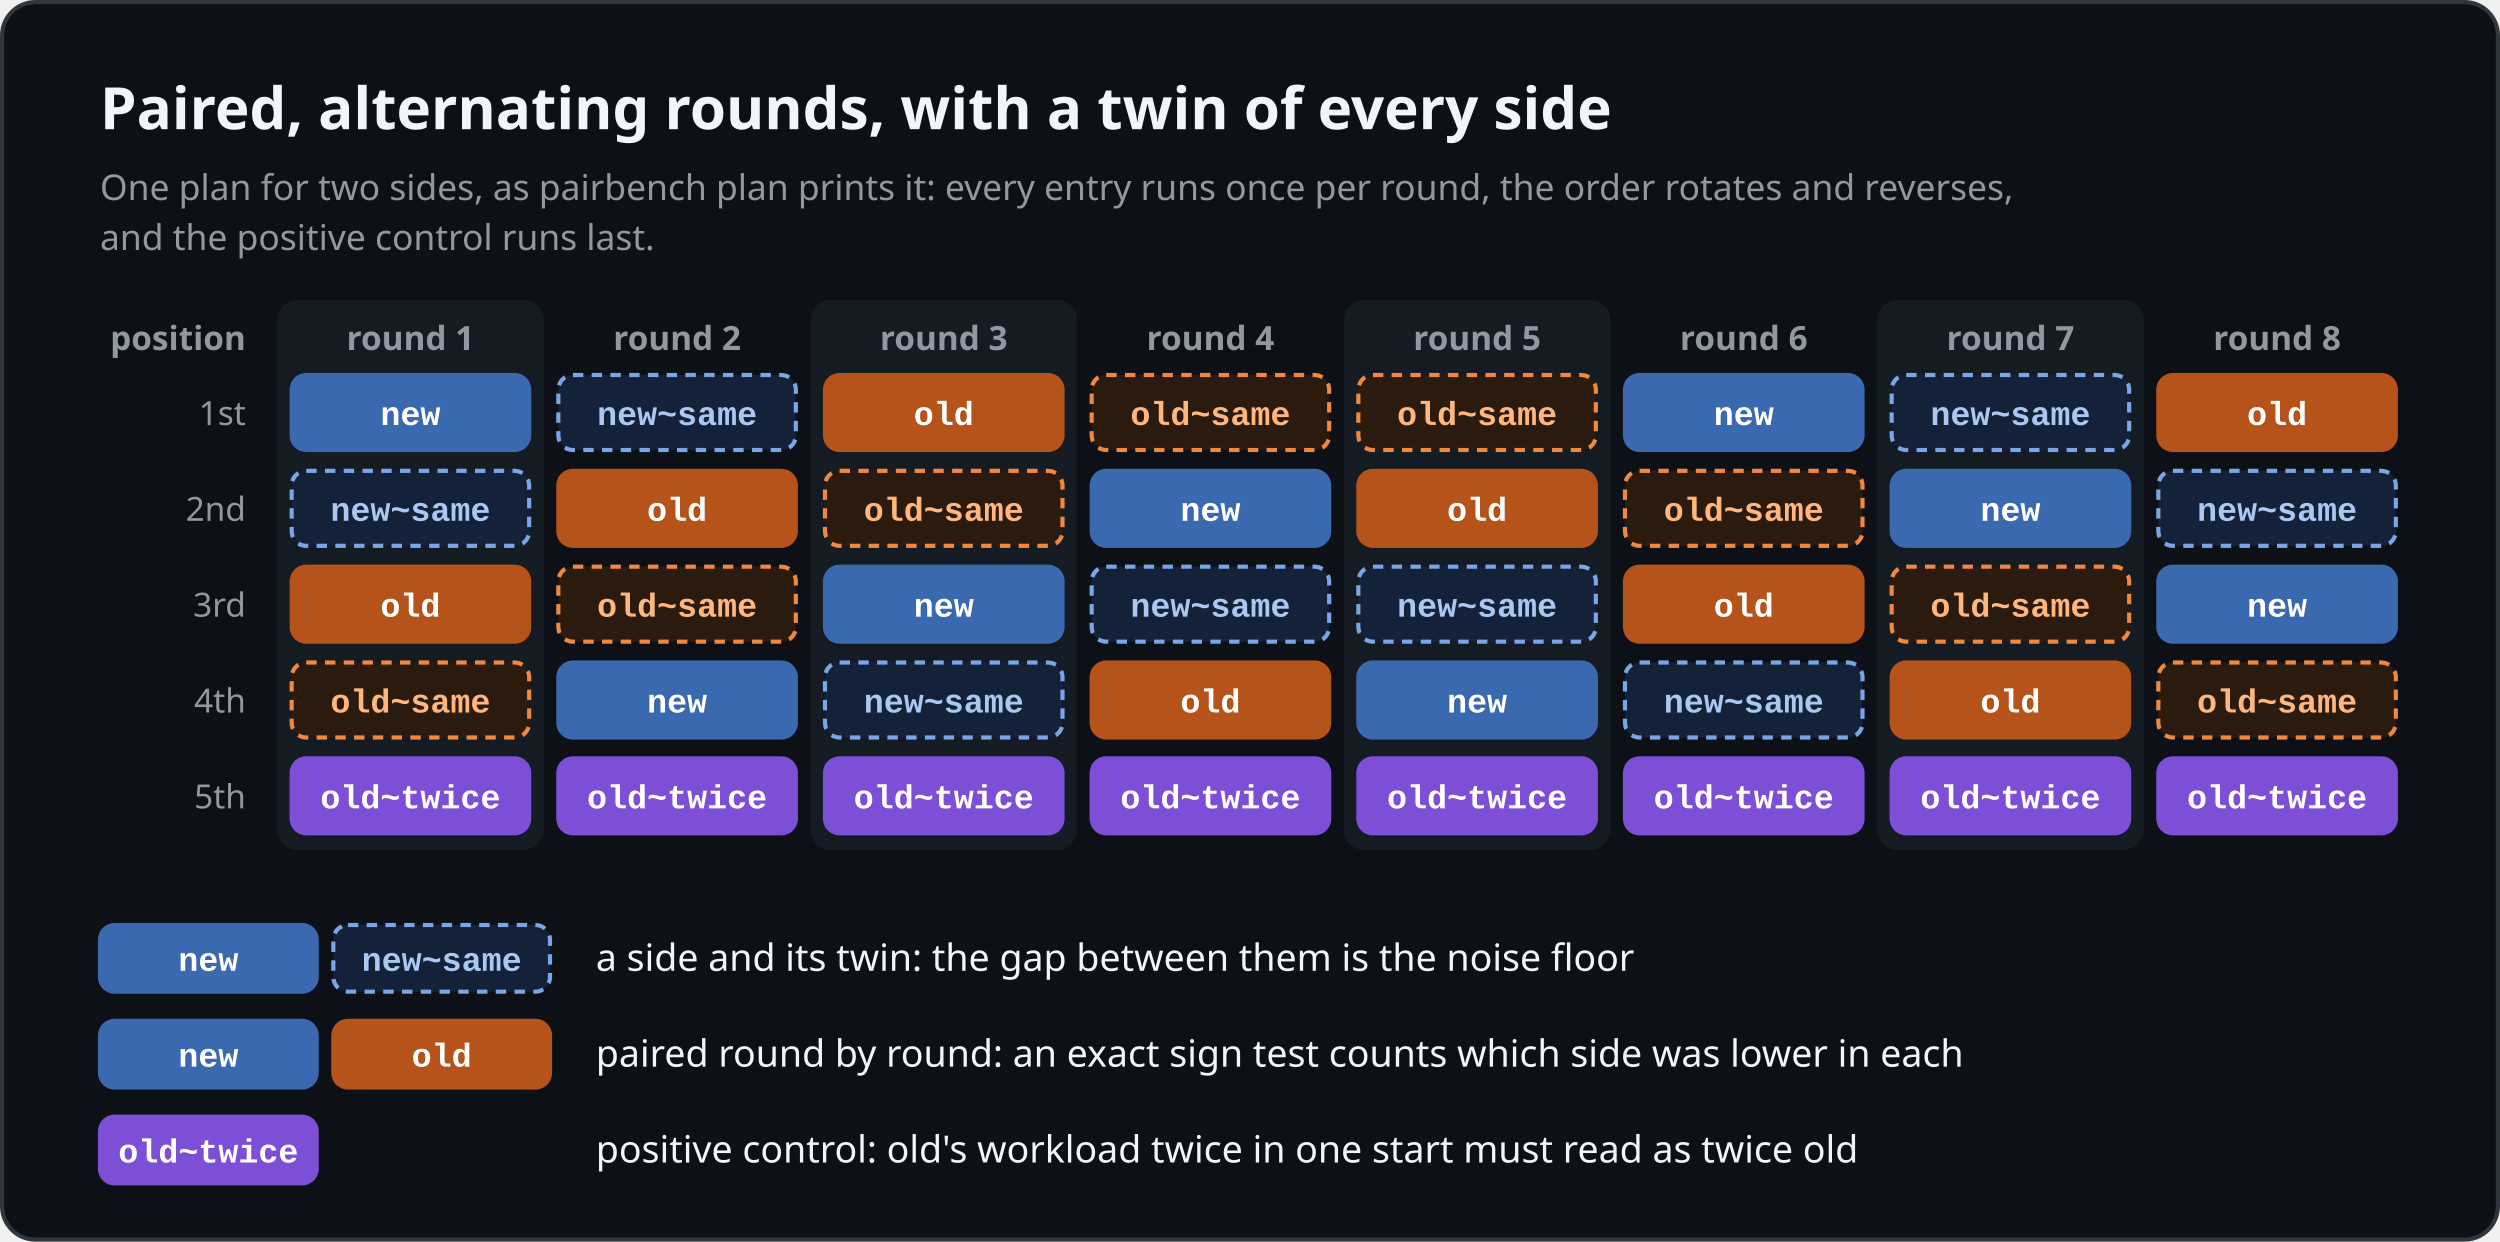
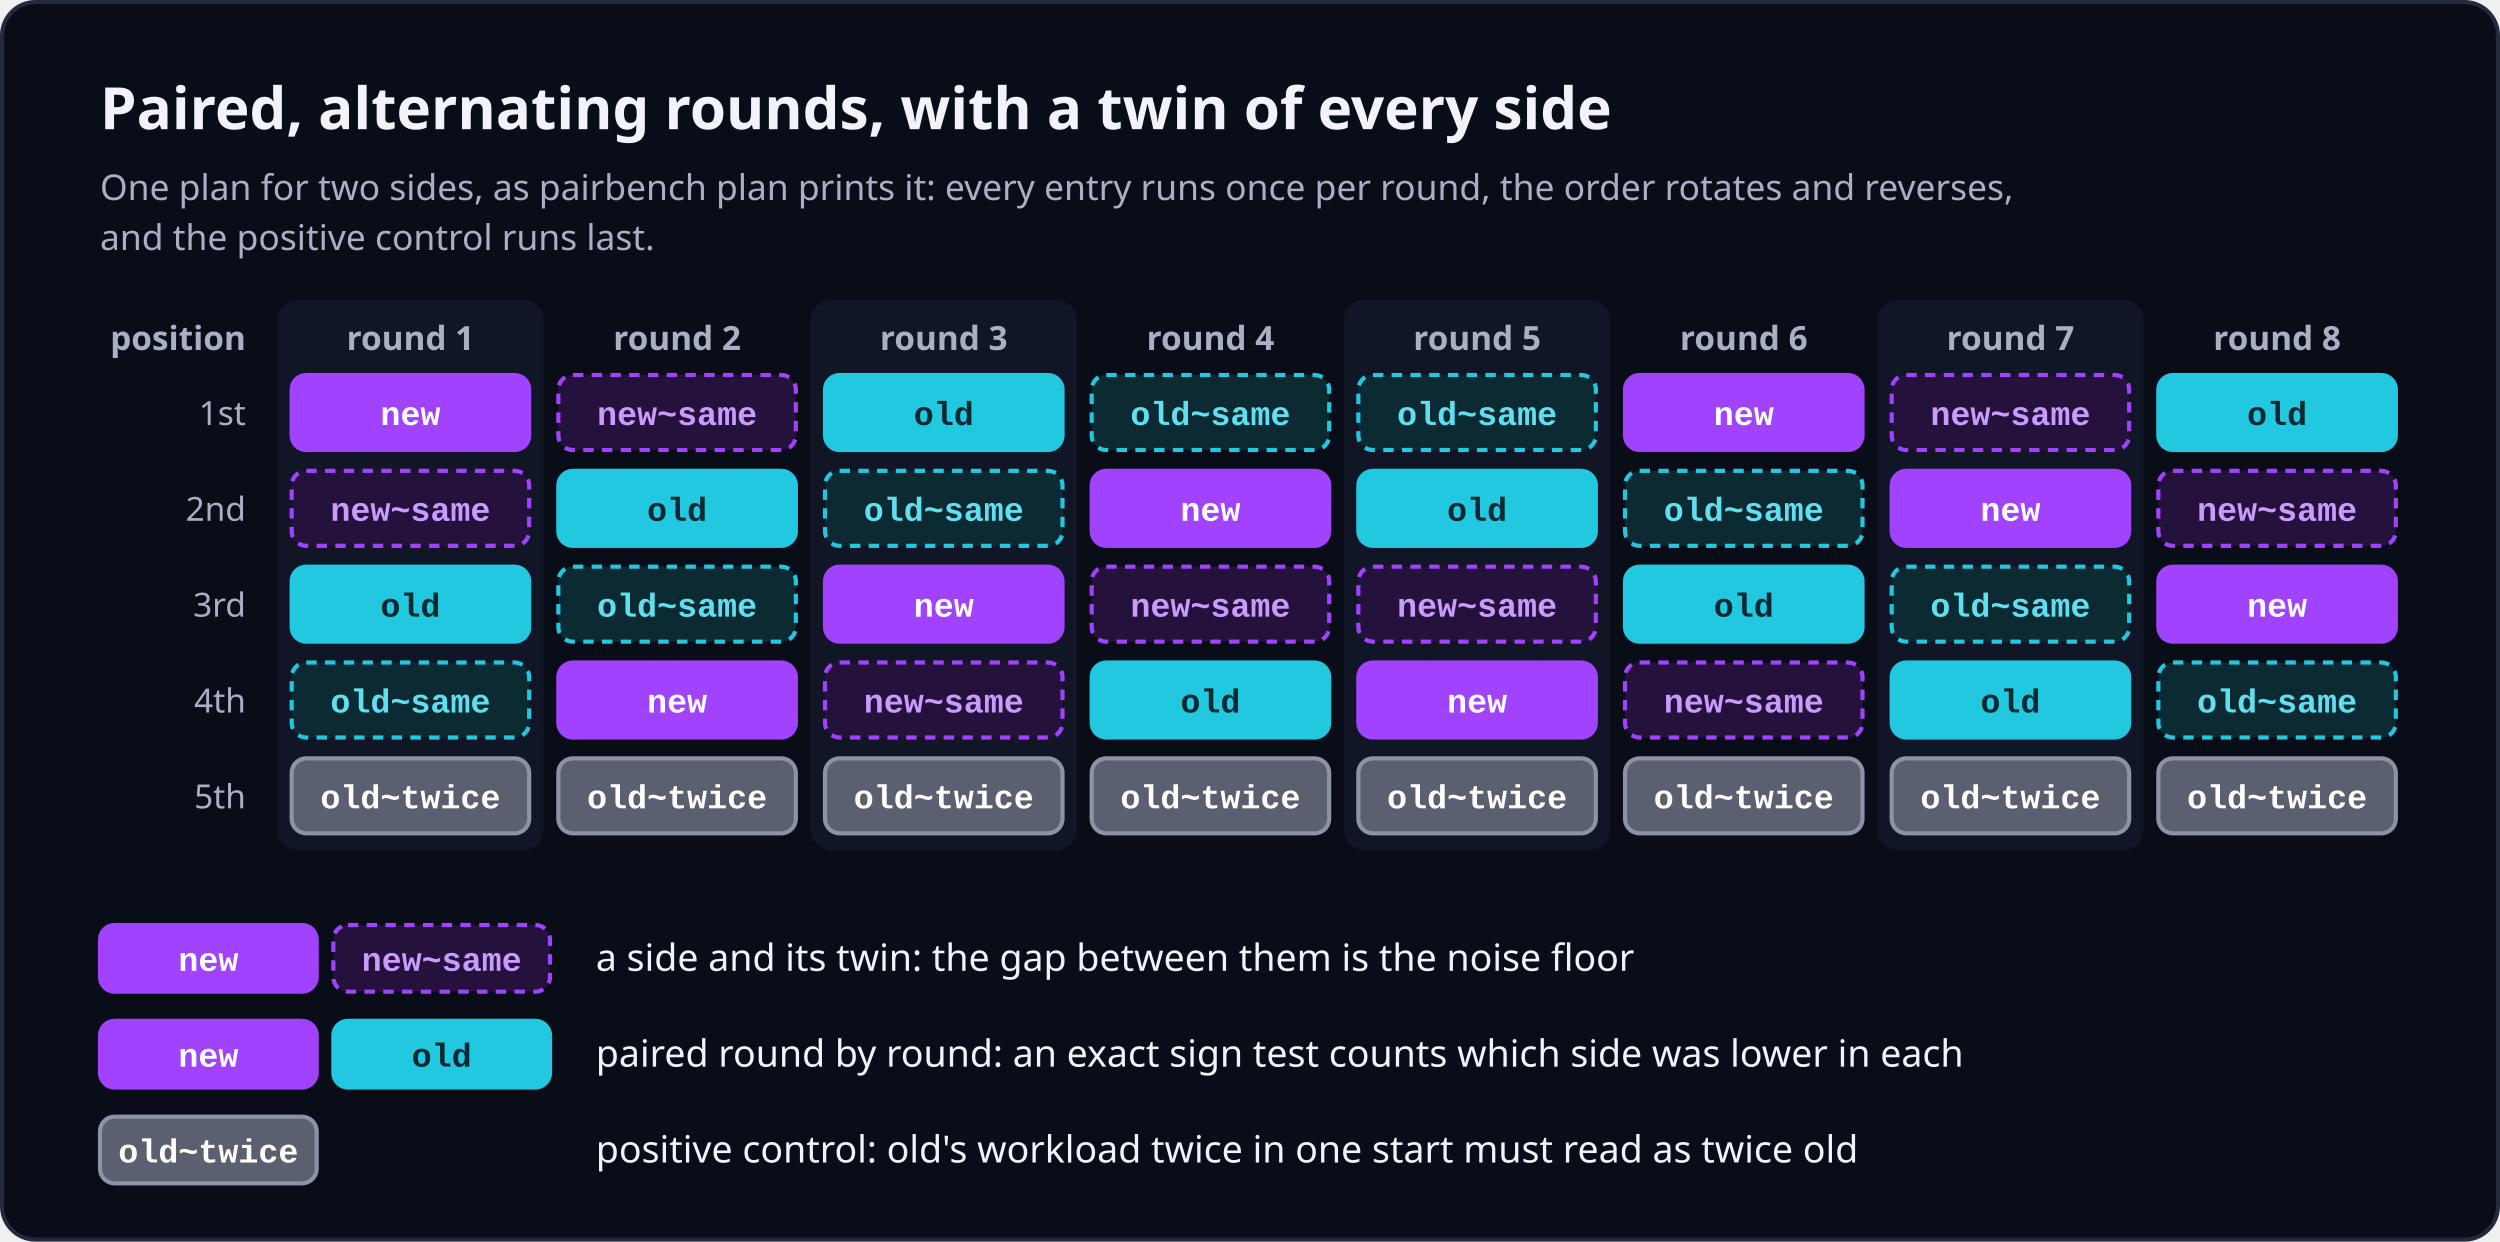
<svg xmlns="http://www.w3.org/2000/svg" width="1200" height="596" viewBox="0 0 1200 596" role="img" aria-labelledby="title desc">
  <style>.s{font-family:-apple-system,BlinkMacSystemFont,'Segoe UI','Noto Sans',Helvetica,Arial,sans-serif}.m{font-family:ui-monospace,SFMono-Regular,'SF Mono',Menlo,Consolas,'Liberation Mono',monospace}</style>
-   <rect x="1" y="1" width="1198" height="594" rx="16" fill="#0d1117" stroke="#30363d" stroke-width="2" />
-   <text x="48" y="62" class="s" font-size="28" font-weight="700" fill="#f0f6fc">Paired, alternating rounds, with a twin of every side</text>
-   <text x="48" y="96" class="s" font-size="17" fill="#9198a1">One plan for two sides, as pairbench plan prints it: every entry runs once per round, the order rotates and reverses,</text>
-   <text x="48" y="120" class="s" font-size="17" fill="#9198a1">and the positive control runs last.</text>
-   <rect x="133" y="144" width="128" height="264" rx="10" fill="#151b23" />
-   <text x="197" y="168" class="s" font-size="16" font-weight="600" fill="#9198a1" text-anchor="middle">round 1</text>
-   <rect x="140" y="180" width="114" height="36" rx="7" fill="#3a69b0" stroke="#3a69b0" stroke-width="2" />
+   <rect x="1" y="1" width="1198" height="594" rx="16" fill="#080d17" stroke="#232a3b" stroke-width="2" />
+   <text x="48" y="62" class="s" font-size="28" font-weight="700" fill="#f2f3f8">Paired, alternating rounds, with a twin of every side</text>
+   <text x="48" y="96" class="s" font-size="17" fill="#a9b0c3">One plan for two sides, as pairbench plan prints it: every entry runs once per round, the order rotates and reverses,</text>
+   <text x="48" y="120" class="s" font-size="17" fill="#a9b0c3">and the positive control runs last.</text>
+   <rect x="133" y="144" width="128" height="264" rx="10" fill="#101626" />
+   <text x="197" y="168" class="s" font-size="16" font-weight="600" fill="#a9b0c3" text-anchor="middle">round 1</text>
+   <rect x="140" y="180" width="114" height="36" rx="7" fill="#a142ff" stroke="#a142ff" stroke-width="2" />
  <text x="197" y="204" class="m" font-size="16" font-weight="600" fill="#ffffff" text-anchor="middle">new</text>
-   <rect x="140" y="226" width="114" height="36" rx="7" fill="#132238" stroke="#79a6e6" stroke-width="2" stroke-dasharray="5 4" />
-   <text x="197" y="250" class="m" font-size="16" font-weight="600" fill="#a9c8f2" text-anchor="middle">new~same</text>
-   <rect x="140" y="272" width="114" height="36" rx="7" fill="#b5531a" stroke="#b5531a" stroke-width="2" />
-   <text x="197" y="296" class="m" font-size="16" font-weight="600" fill="#ffffff" text-anchor="middle">old</text>
-   <rect x="140" y="318" width="114" height="36" rx="7" fill="#2b1a0e" stroke="#f0883e" stroke-width="2" stroke-dasharray="5 4" />
-   <text x="197" y="342" class="m" font-size="16" font-weight="600" fill="#ffb77c" text-anchor="middle">old~same</text>
-   <rect x="140" y="364" width="114" height="36" rx="7" fill="#7c4fd6" stroke="#7c4fd6" stroke-width="2" />
+   <rect x="140" y="226" width="114" height="36" rx="7" fill="#24123d" stroke="#a142ff" stroke-width="2" stroke-dasharray="5 4" />
+   <text x="197" y="250" class="m" font-size="16" font-weight="600" fill="#c99bff" text-anchor="middle">new~same</text>
+   <rect x="140" y="272" width="114" height="36" rx="7" fill="#22c7e0" stroke="#22c7e0" stroke-width="2" />
+   <text x="197" y="296" class="m" font-size="16" font-weight="600" fill="#062a31" text-anchor="middle">old</text>
+   <rect x="140" y="318" width="114" height="36" rx="7" fill="#0b2a31" stroke="#22c7e0" stroke-width="2" stroke-dasharray="5 4" />
+   <text x="197" y="342" class="m" font-size="16" font-weight="600" fill="#5ee0f0" text-anchor="middle">old~same</text>
+   <rect x="140" y="364" width="114" height="36" rx="7" fill="#5b6070" stroke="#8c93a6" stroke-width="2" />
  <text x="197" y="388" class="m" font-size="16" font-weight="600" fill="#ffffff" text-anchor="middle">old~twice</text>
-   <text x="325" y="168" class="s" font-size="16" font-weight="600" fill="#9198a1" text-anchor="middle">round 2</text>
-   <rect x="268" y="180" width="114" height="36" rx="7" fill="#132238" stroke="#79a6e6" stroke-width="2" stroke-dasharray="5 4" />
-   <text x="325" y="204" class="m" font-size="16" font-weight="600" fill="#a9c8f2" text-anchor="middle">new~same</text>
-   <rect x="268" y="226" width="114" height="36" rx="7" fill="#b5531a" stroke="#b5531a" stroke-width="2" />
-   <text x="325" y="250" class="m" font-size="16" font-weight="600" fill="#ffffff" text-anchor="middle">old</text>
-   <rect x="268" y="272" width="114" height="36" rx="7" fill="#2b1a0e" stroke="#f0883e" stroke-width="2" stroke-dasharray="5 4" />
-   <text x="325" y="296" class="m" font-size="16" font-weight="600" fill="#ffb77c" text-anchor="middle">old~same</text>
-   <rect x="268" y="318" width="114" height="36" rx="7" fill="#3a69b0" stroke="#3a69b0" stroke-width="2" />
+   <text x="325" y="168" class="s" font-size="16" font-weight="600" fill="#a9b0c3" text-anchor="middle">round 2</text>
+   <rect x="268" y="180" width="114" height="36" rx="7" fill="#24123d" stroke="#a142ff" stroke-width="2" stroke-dasharray="5 4" />
+   <text x="325" y="204" class="m" font-size="16" font-weight="600" fill="#c99bff" text-anchor="middle">new~same</text>
+   <rect x="268" y="226" width="114" height="36" rx="7" fill="#22c7e0" stroke="#22c7e0" stroke-width="2" />
+   <text x="325" y="250" class="m" font-size="16" font-weight="600" fill="#062a31" text-anchor="middle">old</text>
+   <rect x="268" y="272" width="114" height="36" rx="7" fill="#0b2a31" stroke="#22c7e0" stroke-width="2" stroke-dasharray="5 4" />
+   <text x="325" y="296" class="m" font-size="16" font-weight="600" fill="#5ee0f0" text-anchor="middle">old~same</text>
+   <rect x="268" y="318" width="114" height="36" rx="7" fill="#a142ff" stroke="#a142ff" stroke-width="2" />
  <text x="325" y="342" class="m" font-size="16" font-weight="600" fill="#ffffff" text-anchor="middle">new</text>
-   <rect x="268" y="364" width="114" height="36" rx="7" fill="#7c4fd6" stroke="#7c4fd6" stroke-width="2" />
+   <rect x="268" y="364" width="114" height="36" rx="7" fill="#5b6070" stroke="#8c93a6" stroke-width="2" />
  <text x="325" y="388" class="m" font-size="16" font-weight="600" fill="#ffffff" text-anchor="middle">old~twice</text>
-   <rect x="389" y="144" width="128" height="264" rx="10" fill="#151b23" />
-   <text x="453" y="168" class="s" font-size="16" font-weight="600" fill="#9198a1" text-anchor="middle">round 3</text>
-   <rect x="396" y="180" width="114" height="36" rx="7" fill="#b5531a" stroke="#b5531a" stroke-width="2" />
-   <text x="453" y="204" class="m" font-size="16" font-weight="600" fill="#ffffff" text-anchor="middle">old</text>
-   <rect x="396" y="226" width="114" height="36" rx="7" fill="#2b1a0e" stroke="#f0883e" stroke-width="2" stroke-dasharray="5 4" />
-   <text x="453" y="250" class="m" font-size="16" font-weight="600" fill="#ffb77c" text-anchor="middle">old~same</text>
-   <rect x="396" y="272" width="114" height="36" rx="7" fill="#3a69b0" stroke="#3a69b0" stroke-width="2" />
+   <rect x="389" y="144" width="128" height="264" rx="10" fill="#101626" />
+   <text x="453" y="168" class="s" font-size="16" font-weight="600" fill="#a9b0c3" text-anchor="middle">round 3</text>
+   <rect x="396" y="180" width="114" height="36" rx="7" fill="#22c7e0" stroke="#22c7e0" stroke-width="2" />
+   <text x="453" y="204" class="m" font-size="16" font-weight="600" fill="#062a31" text-anchor="middle">old</text>
+   <rect x="396" y="226" width="114" height="36" rx="7" fill="#0b2a31" stroke="#22c7e0" stroke-width="2" stroke-dasharray="5 4" />
+   <text x="453" y="250" class="m" font-size="16" font-weight="600" fill="#5ee0f0" text-anchor="middle">old~same</text>
+   <rect x="396" y="272" width="114" height="36" rx="7" fill="#a142ff" stroke="#a142ff" stroke-width="2" />
  <text x="453" y="296" class="m" font-size="16" font-weight="600" fill="#ffffff" text-anchor="middle">new</text>
-   <rect x="396" y="318" width="114" height="36" rx="7" fill="#132238" stroke="#79a6e6" stroke-width="2" stroke-dasharray="5 4" />
-   <text x="453" y="342" class="m" font-size="16" font-weight="600" fill="#a9c8f2" text-anchor="middle">new~same</text>
-   <rect x="396" y="364" width="114" height="36" rx="7" fill="#7c4fd6" stroke="#7c4fd6" stroke-width="2" />
+   <rect x="396" y="318" width="114" height="36" rx="7" fill="#24123d" stroke="#a142ff" stroke-width="2" stroke-dasharray="5 4" />
+   <text x="453" y="342" class="m" font-size="16" font-weight="600" fill="#c99bff" text-anchor="middle">new~same</text>
+   <rect x="396" y="364" width="114" height="36" rx="7" fill="#5b6070" stroke="#8c93a6" stroke-width="2" />
  <text x="453" y="388" class="m" font-size="16" font-weight="600" fill="#ffffff" text-anchor="middle">old~twice</text>
-   <text x="581" y="168" class="s" font-size="16" font-weight="600" fill="#9198a1" text-anchor="middle">round 4</text>
-   <rect x="524" y="180" width="114" height="36" rx="7" fill="#2b1a0e" stroke="#f0883e" stroke-width="2" stroke-dasharray="5 4" />
-   <text x="581" y="204" class="m" font-size="16" font-weight="600" fill="#ffb77c" text-anchor="middle">old~same</text>
-   <rect x="524" y="226" width="114" height="36" rx="7" fill="#3a69b0" stroke="#3a69b0" stroke-width="2" />
+   <text x="581" y="168" class="s" font-size="16" font-weight="600" fill="#a9b0c3" text-anchor="middle">round 4</text>
+   <rect x="524" y="180" width="114" height="36" rx="7" fill="#0b2a31" stroke="#22c7e0" stroke-width="2" stroke-dasharray="5 4" />
+   <text x="581" y="204" class="m" font-size="16" font-weight="600" fill="#5ee0f0" text-anchor="middle">old~same</text>
+   <rect x="524" y="226" width="114" height="36" rx="7" fill="#a142ff" stroke="#a142ff" stroke-width="2" />
  <text x="581" y="250" class="m" font-size="16" font-weight="600" fill="#ffffff" text-anchor="middle">new</text>
-   <rect x="524" y="272" width="114" height="36" rx="7" fill="#132238" stroke="#79a6e6" stroke-width="2" stroke-dasharray="5 4" />
-   <text x="581" y="296" class="m" font-size="16" font-weight="600" fill="#a9c8f2" text-anchor="middle">new~same</text>
-   <rect x="524" y="318" width="114" height="36" rx="7" fill="#b5531a" stroke="#b5531a" stroke-width="2" />
-   <text x="581" y="342" class="m" font-size="16" font-weight="600" fill="#ffffff" text-anchor="middle">old</text>
-   <rect x="524" y="364" width="114" height="36" rx="7" fill="#7c4fd6" stroke="#7c4fd6" stroke-width="2" />
+   <rect x="524" y="272" width="114" height="36" rx="7" fill="#24123d" stroke="#a142ff" stroke-width="2" stroke-dasharray="5 4" />
+   <text x="581" y="296" class="m" font-size="16" font-weight="600" fill="#c99bff" text-anchor="middle">new~same</text>
+   <rect x="524" y="318" width="114" height="36" rx="7" fill="#22c7e0" stroke="#22c7e0" stroke-width="2" />
+   <text x="581" y="342" class="m" font-size="16" font-weight="600" fill="#062a31" text-anchor="middle">old</text>
+   <rect x="524" y="364" width="114" height="36" rx="7" fill="#5b6070" stroke="#8c93a6" stroke-width="2" />
  <text x="581" y="388" class="m" font-size="16" font-weight="600" fill="#ffffff" text-anchor="middle">old~twice</text>
-   <rect x="645" y="144" width="128" height="264" rx="10" fill="#151b23" />
-   <text x="709" y="168" class="s" font-size="16" font-weight="600" fill="#9198a1" text-anchor="middle">round 5</text>
-   <rect x="652" y="180" width="114" height="36" rx="7" fill="#2b1a0e" stroke="#f0883e" stroke-width="2" stroke-dasharray="5 4" />
-   <text x="709" y="204" class="m" font-size="16" font-weight="600" fill="#ffb77c" text-anchor="middle">old~same</text>
-   <rect x="652" y="226" width="114" height="36" rx="7" fill="#b5531a" stroke="#b5531a" stroke-width="2" />
-   <text x="709" y="250" class="m" font-size="16" font-weight="600" fill="#ffffff" text-anchor="middle">old</text>
-   <rect x="652" y="272" width="114" height="36" rx="7" fill="#132238" stroke="#79a6e6" stroke-width="2" stroke-dasharray="5 4" />
-   <text x="709" y="296" class="m" font-size="16" font-weight="600" fill="#a9c8f2" text-anchor="middle">new~same</text>
-   <rect x="652" y="318" width="114" height="36" rx="7" fill="#3a69b0" stroke="#3a69b0" stroke-width="2" />
+   <rect x="645" y="144" width="128" height="264" rx="10" fill="#101626" />
+   <text x="709" y="168" class="s" font-size="16" font-weight="600" fill="#a9b0c3" text-anchor="middle">round 5</text>
+   <rect x="652" y="180" width="114" height="36" rx="7" fill="#0b2a31" stroke="#22c7e0" stroke-width="2" stroke-dasharray="5 4" />
+   <text x="709" y="204" class="m" font-size="16" font-weight="600" fill="#5ee0f0" text-anchor="middle">old~same</text>
+   <rect x="652" y="226" width="114" height="36" rx="7" fill="#22c7e0" stroke="#22c7e0" stroke-width="2" />
+   <text x="709" y="250" class="m" font-size="16" font-weight="600" fill="#062a31" text-anchor="middle">old</text>
+   <rect x="652" y="272" width="114" height="36" rx="7" fill="#24123d" stroke="#a142ff" stroke-width="2" stroke-dasharray="5 4" />
+   <text x="709" y="296" class="m" font-size="16" font-weight="600" fill="#c99bff" text-anchor="middle">new~same</text>
+   <rect x="652" y="318" width="114" height="36" rx="7" fill="#a142ff" stroke="#a142ff" stroke-width="2" />
  <text x="709" y="342" class="m" font-size="16" font-weight="600" fill="#ffffff" text-anchor="middle">new</text>
-   <rect x="652" y="364" width="114" height="36" rx="7" fill="#7c4fd6" stroke="#7c4fd6" stroke-width="2" />
+   <rect x="652" y="364" width="114" height="36" rx="7" fill="#5b6070" stroke="#8c93a6" stroke-width="2" />
  <text x="709" y="388" class="m" font-size="16" font-weight="600" fill="#ffffff" text-anchor="middle">old~twice</text>
-   <text x="837" y="168" class="s" font-size="16" font-weight="600" fill="#9198a1" text-anchor="middle">round 6</text>
-   <rect x="780" y="180" width="114" height="36" rx="7" fill="#3a69b0" stroke="#3a69b0" stroke-width="2" />
+   <text x="837" y="168" class="s" font-size="16" font-weight="600" fill="#a9b0c3" text-anchor="middle">round 6</text>
+   <rect x="780" y="180" width="114" height="36" rx="7" fill="#a142ff" stroke="#a142ff" stroke-width="2" />
  <text x="837" y="204" class="m" font-size="16" font-weight="600" fill="#ffffff" text-anchor="middle">new</text>
-   <rect x="780" y="226" width="114" height="36" rx="7" fill="#2b1a0e" stroke="#f0883e" stroke-width="2" stroke-dasharray="5 4" />
-   <text x="837" y="250" class="m" font-size="16" font-weight="600" fill="#ffb77c" text-anchor="middle">old~same</text>
-   <rect x="780" y="272" width="114" height="36" rx="7" fill="#b5531a" stroke="#b5531a" stroke-width="2" />
-   <text x="837" y="296" class="m" font-size="16" font-weight="600" fill="#ffffff" text-anchor="middle">old</text>
-   <rect x="780" y="318" width="114" height="36" rx="7" fill="#132238" stroke="#79a6e6" stroke-width="2" stroke-dasharray="5 4" />
-   <text x="837" y="342" class="m" font-size="16" font-weight="600" fill="#a9c8f2" text-anchor="middle">new~same</text>
-   <rect x="780" y="364" width="114" height="36" rx="7" fill="#7c4fd6" stroke="#7c4fd6" stroke-width="2" />
+   <rect x="780" y="226" width="114" height="36" rx="7" fill="#0b2a31" stroke="#22c7e0" stroke-width="2" stroke-dasharray="5 4" />
+   <text x="837" y="250" class="m" font-size="16" font-weight="600" fill="#5ee0f0" text-anchor="middle">old~same</text>
+   <rect x="780" y="272" width="114" height="36" rx="7" fill="#22c7e0" stroke="#22c7e0" stroke-width="2" />
+   <text x="837" y="296" class="m" font-size="16" font-weight="600" fill="#062a31" text-anchor="middle">old</text>
+   <rect x="780" y="318" width="114" height="36" rx="7" fill="#24123d" stroke="#a142ff" stroke-width="2" stroke-dasharray="5 4" />
+   <text x="837" y="342" class="m" font-size="16" font-weight="600" fill="#c99bff" text-anchor="middle">new~same</text>
+   <rect x="780" y="364" width="114" height="36" rx="7" fill="#5b6070" stroke="#8c93a6" stroke-width="2" />
  <text x="837" y="388" class="m" font-size="16" font-weight="600" fill="#ffffff" text-anchor="middle">old~twice</text>
-   <rect x="901" y="144" width="128" height="264" rx="10" fill="#151b23" />
-   <text x="965" y="168" class="s" font-size="16" font-weight="600" fill="#9198a1" text-anchor="middle">round 7</text>
-   <rect x="908" y="180" width="114" height="36" rx="7" fill="#132238" stroke="#79a6e6" stroke-width="2" stroke-dasharray="5 4" />
-   <text x="965" y="204" class="m" font-size="16" font-weight="600" fill="#a9c8f2" text-anchor="middle">new~same</text>
-   <rect x="908" y="226" width="114" height="36" rx="7" fill="#3a69b0" stroke="#3a69b0" stroke-width="2" />
+   <rect x="901" y="144" width="128" height="264" rx="10" fill="#101626" />
+   <text x="965" y="168" class="s" font-size="16" font-weight="600" fill="#a9b0c3" text-anchor="middle">round 7</text>
+   <rect x="908" y="180" width="114" height="36" rx="7" fill="#24123d" stroke="#a142ff" stroke-width="2" stroke-dasharray="5 4" />
+   <text x="965" y="204" class="m" font-size="16" font-weight="600" fill="#c99bff" text-anchor="middle">new~same</text>
+   <rect x="908" y="226" width="114" height="36" rx="7" fill="#a142ff" stroke="#a142ff" stroke-width="2" />
  <text x="965" y="250" class="m" font-size="16" font-weight="600" fill="#ffffff" text-anchor="middle">new</text>
-   <rect x="908" y="272" width="114" height="36" rx="7" fill="#2b1a0e" stroke="#f0883e" stroke-width="2" stroke-dasharray="5 4" />
-   <text x="965" y="296" class="m" font-size="16" font-weight="600" fill="#ffb77c" text-anchor="middle">old~same</text>
-   <rect x="908" y="318" width="114" height="36" rx="7" fill="#b5531a" stroke="#b5531a" stroke-width="2" />
-   <text x="965" y="342" class="m" font-size="16" font-weight="600" fill="#ffffff" text-anchor="middle">old</text>
-   <rect x="908" y="364" width="114" height="36" rx="7" fill="#7c4fd6" stroke="#7c4fd6" stroke-width="2" />
+   <rect x="908" y="272" width="114" height="36" rx="7" fill="#0b2a31" stroke="#22c7e0" stroke-width="2" stroke-dasharray="5 4" />
+   <text x="965" y="296" class="m" font-size="16" font-weight="600" fill="#5ee0f0" text-anchor="middle">old~same</text>
+   <rect x="908" y="318" width="114" height="36" rx="7" fill="#22c7e0" stroke="#22c7e0" stroke-width="2" />
+   <text x="965" y="342" class="m" font-size="16" font-weight="600" fill="#062a31" text-anchor="middle">old</text>
+   <rect x="908" y="364" width="114" height="36" rx="7" fill="#5b6070" stroke="#8c93a6" stroke-width="2" />
  <text x="965" y="388" class="m" font-size="16" font-weight="600" fill="#ffffff" text-anchor="middle">old~twice</text>
-   <text x="1093" y="168" class="s" font-size="16" font-weight="600" fill="#9198a1" text-anchor="middle">round 8</text>
-   <rect x="1036" y="180" width="114" height="36" rx="7" fill="#b5531a" stroke="#b5531a" stroke-width="2" />
-   <text x="1093" y="204" class="m" font-size="16" font-weight="600" fill="#ffffff" text-anchor="middle">old</text>
-   <rect x="1036" y="226" width="114" height="36" rx="7" fill="#132238" stroke="#79a6e6" stroke-width="2" stroke-dasharray="5 4" />
-   <text x="1093" y="250" class="m" font-size="16" font-weight="600" fill="#a9c8f2" text-anchor="middle">new~same</text>
-   <rect x="1036" y="272" width="114" height="36" rx="7" fill="#3a69b0" stroke="#3a69b0" stroke-width="2" />
+   <text x="1093" y="168" class="s" font-size="16" font-weight="600" fill="#a9b0c3" text-anchor="middle">round 8</text>
+   <rect x="1036" y="180" width="114" height="36" rx="7" fill="#22c7e0" stroke="#22c7e0" stroke-width="2" />
+   <text x="1093" y="204" class="m" font-size="16" font-weight="600" fill="#062a31" text-anchor="middle">old</text>
+   <rect x="1036" y="226" width="114" height="36" rx="7" fill="#24123d" stroke="#a142ff" stroke-width="2" stroke-dasharray="5 4" />
+   <text x="1093" y="250" class="m" font-size="16" font-weight="600" fill="#c99bff" text-anchor="middle">new~same</text>
+   <rect x="1036" y="272" width="114" height="36" rx="7" fill="#a142ff" stroke="#a142ff" stroke-width="2" />
  <text x="1093" y="296" class="m" font-size="16" font-weight="600" fill="#ffffff" text-anchor="middle">new</text>
-   <rect x="1036" y="318" width="114" height="36" rx="7" fill="#2b1a0e" stroke="#f0883e" stroke-width="2" stroke-dasharray="5 4" />
-   <text x="1093" y="342" class="m" font-size="16" font-weight="600" fill="#ffb77c" text-anchor="middle">old~same</text>
-   <rect x="1036" y="364" width="114" height="36" rx="7" fill="#7c4fd6" stroke="#7c4fd6" stroke-width="2" />
+   <rect x="1036" y="318" width="114" height="36" rx="7" fill="#0b2a31" stroke="#22c7e0" stroke-width="2" stroke-dasharray="5 4" />
+   <text x="1093" y="342" class="m" font-size="16" font-weight="600" fill="#5ee0f0" text-anchor="middle">old~same</text>
+   <rect x="1036" y="364" width="114" height="36" rx="7" fill="#5b6070" stroke="#8c93a6" stroke-width="2" />
  <text x="1093" y="388" class="m" font-size="16" font-weight="600" fill="#ffffff" text-anchor="middle">old~twice</text>
-   <text x="118" y="204" class="s" font-size="16" fill="#9198a1" text-anchor="end">1st</text>
-   <text x="118" y="250" class="s" font-size="16" fill="#9198a1" text-anchor="end">2nd</text>
-   <text x="118" y="296" class="s" font-size="16" fill="#9198a1" text-anchor="end">3rd</text>
-   <text x="118" y="342" class="s" font-size="16" fill="#9198a1" text-anchor="end">4th</text>
-   <text x="118" y="388" class="s" font-size="16" fill="#9198a1" text-anchor="end">5th</text>
-   <text x="118" y="168" class="s" font-size="16" font-weight="600" fill="#9198a1" text-anchor="end">position</text>
-   <rect x="48" y="444" width="104" height="32" rx="7" fill="#3a69b0" stroke="#3a69b0" stroke-width="2" />
+   <text x="118" y="204" class="s" font-size="16" fill="#a9b0c3" text-anchor="end">1st</text>
+   <text x="118" y="250" class="s" font-size="16" fill="#a9b0c3" text-anchor="end">2nd</text>
+   <text x="118" y="296" class="s" font-size="16" fill="#a9b0c3" text-anchor="end">3rd</text>
+   <text x="118" y="342" class="s" font-size="16" fill="#a9b0c3" text-anchor="end">4th</text>
+   <text x="118" y="388" class="s" font-size="16" fill="#a9b0c3" text-anchor="end">5th</text>
+   <text x="118" y="168" class="s" font-size="16" font-weight="600" fill="#a9b0c3" text-anchor="end">position</text>
+   <rect x="48" y="444" width="104" height="32" rx="7" fill="#a142ff" stroke="#a142ff" stroke-width="2" />
  <text x="100" y="466" class="m" font-size="16" font-weight="600" fill="#ffffff" text-anchor="middle">new</text>
-   <rect x="160" y="444" width="104" height="32" rx="7" fill="#132238" stroke="#79a6e6" stroke-width="2" stroke-dasharray="5 4" />
-   <text x="212" y="466" class="m" font-size="16" font-weight="600" fill="#a9c8f2" text-anchor="middle">new~same</text>
-   <text x="286" y="466" class="s" font-size="18" fill="#f0f6fc">a side and its twin: the gap between them is the noise floor</text>
-   <rect x="48" y="490" width="104" height="32" rx="7" fill="#3a69b0" stroke="#3a69b0" stroke-width="2" />
+   <rect x="160" y="444" width="104" height="32" rx="7" fill="#24123d" stroke="#a142ff" stroke-width="2" stroke-dasharray="5 4" />
+   <text x="212" y="466" class="m" font-size="16" font-weight="600" fill="#c99bff" text-anchor="middle">new~same</text>
+   <text x="286" y="466" class="s" font-size="18" fill="#f2f3f8">a side and its twin: the gap between them is the noise floor</text>
+   <rect x="48" y="490" width="104" height="32" rx="7" fill="#a142ff" stroke="#a142ff" stroke-width="2" />
  <text x="100" y="512" class="m" font-size="16" font-weight="600" fill="#ffffff" text-anchor="middle">new</text>
-   <rect x="160" y="490" width="104" height="32" rx="7" fill="#b5531a" stroke="#b5531a" stroke-width="2" />
-   <text x="212" y="512" class="m" font-size="16" font-weight="600" fill="#ffffff" text-anchor="middle">old</text>
-   <text x="286" y="512" class="s" font-size="18" fill="#f0f6fc">paired round by round: an exact sign test counts which side was lower in each</text>
-   <rect x="48" y="536" width="104" height="32" rx="7" fill="#7c4fd6" stroke="#7c4fd6" stroke-width="2" />
+   <rect x="160" y="490" width="104" height="32" rx="7" fill="#22c7e0" stroke="#22c7e0" stroke-width="2" />
+   <text x="212" y="512" class="m" font-size="16" font-weight="600" fill="#062a31" text-anchor="middle">old</text>
+   <text x="286" y="512" class="s" font-size="18" fill="#f2f3f8">paired round by round: an exact sign test counts which side was lower in each</text>
+   <rect x="48" y="536" width="104" height="32" rx="7" fill="#5b6070" stroke="#8c93a6" stroke-width="2" />
  <text x="100" y="558" class="m" font-size="16" font-weight="600" fill="#ffffff" text-anchor="middle">old~twice</text>
-   <text x="286" y="558" class="s" font-size="18" fill="#f0f6fc">positive control: old's workload twice in one start must read as twice old</text>
+   <text x="286" y="558" class="s" font-size="18" fill="#f2f3f8">positive control: old's workload twice in one start must read as twice old</text>
</svg>
